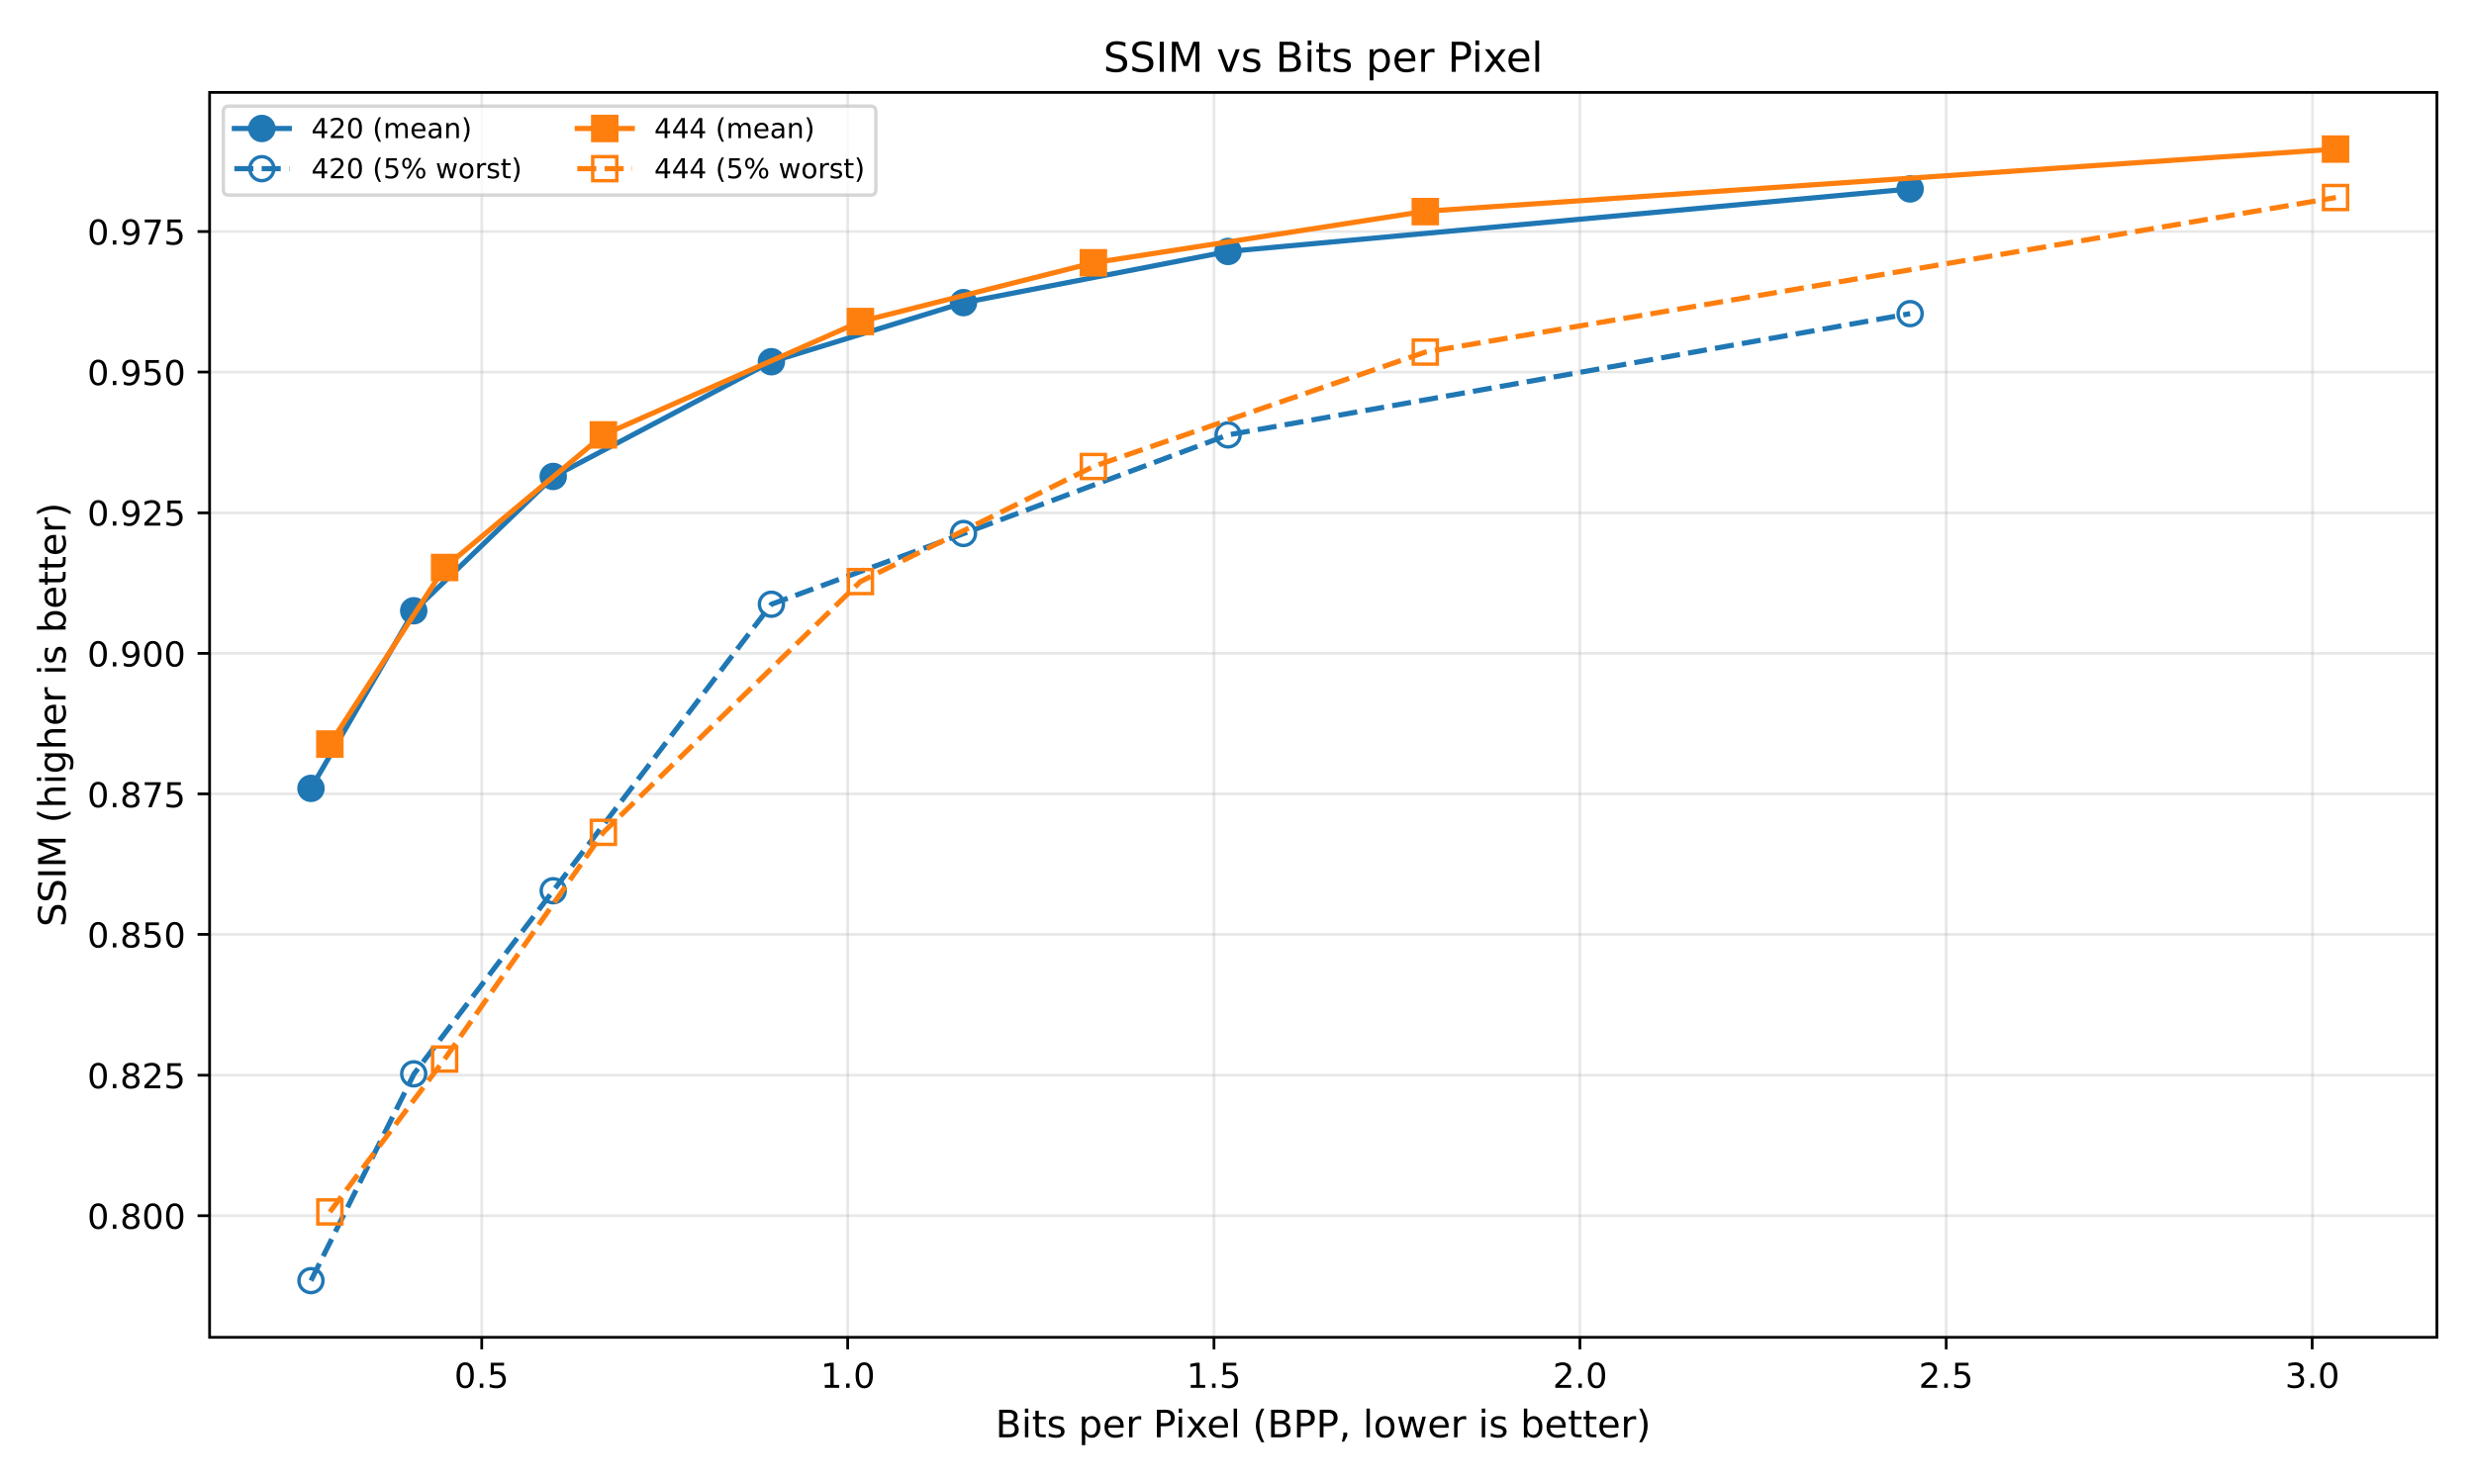
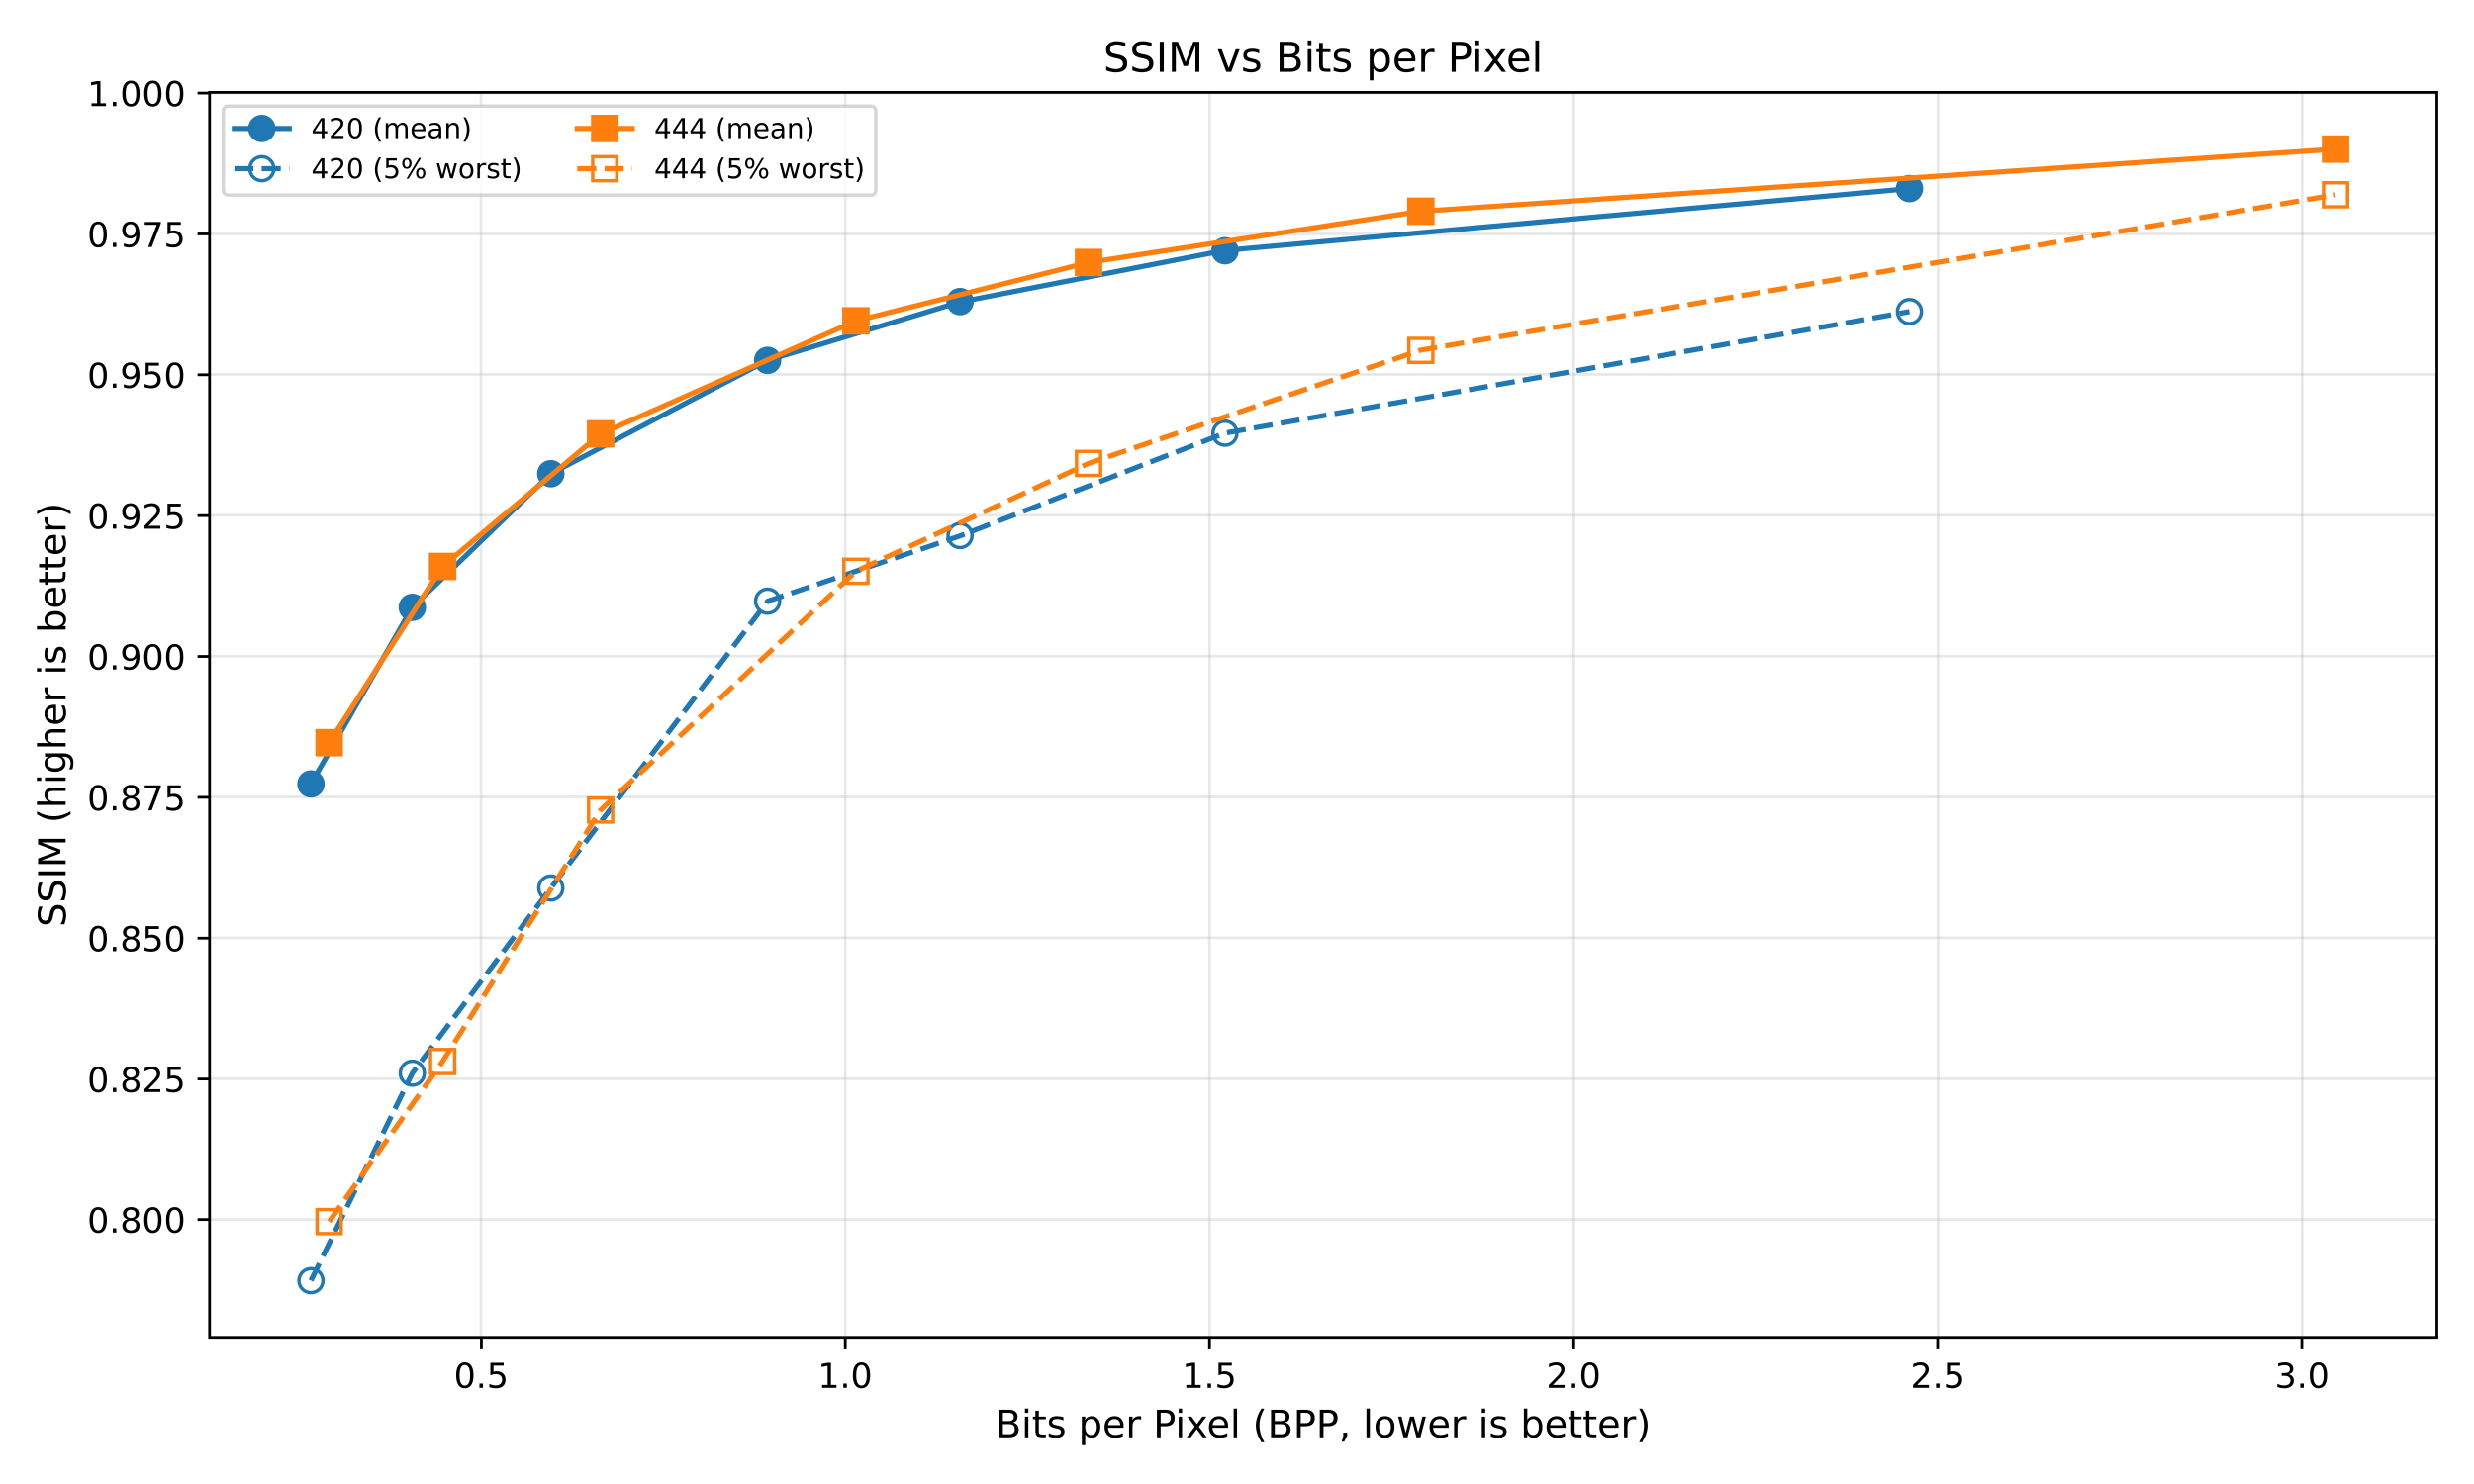
<svg xmlns="http://www.w3.org/2000/svg" xmlns:xlink="http://www.w3.org/1999/xlink" width="960" height="576" viewBox="0 0 720 432">
  <path d="M0 432h720V0H0z" style="fill:#fff" />
  <path d="M61 389.3h648.2V27H61z" style="fill:#fff" />
-   <path d="M140.2 389.3V27" clip-path="url(#a)" style="fill:none;stroke:#b0b0b0;stroke-opacity:.3;stroke-width:.8;stroke-linecap:square" />
+   <path d="M140 389.3V27" clip-path="url(#a)" style="fill:none;stroke:#b0b0b0;stroke-opacity:.3;stroke-width:.8;stroke-linecap:square" />
  <defs>
    <path id="b" d="M0 0v3.5" style="stroke:#000;stroke-width:.8" />
  </defs>
-   <use xlink:href="#b" x="140.2" y="389.3" style="stroke:#000;stroke-width:.8" />
-   <g transform="matrix(.1 0 0 -.1 132.2 404)">
+   <use xlink:href="#b" x="140.1" y="389.3" style="stroke:#000;stroke-width:.8" />
+   <g transform="matrix(.1 0 0 -.1 132.1 404)">
    <defs>
      <path id="c" d="M2034 4250q-487 0-733-480-245-479-245-1442 0-959 245-1439 246-480 733-480 491 0 736 480 246 480 246 1439 0 963-246 1442-245 480-736 480m0 500q785 0 1199-621 414-620 414-1801 0-1178-414-1799Q2819-91 2034-91q-784 0-1198 620-414 621-414 1799 0 1181 414 1801 414 621 1198 621" transform="scale(.01563)" />
      <path id="d" d="M684 794h660V0H684z" transform="scale(.01563)" />
      <path id="e" d="M691 4666h2478v-532H1269V2991q137 47 274 70 138 23 276 23 781 0 1237-428 457-428 457-1159 0-753-469-1171Q2575-91 1722-91q-294 0-599 50Q819 9 494 109v635q281-153 581-228t634-75q541 0 856 284 316 284 316 772 0 487-316 771-315 285-856 285-253 0-505-56-251-56-513-175z" transform="scale(.01563)" />
    </defs>
    <use xlink:href="#c" />
    <use xlink:href="#d" transform="translate(63.6)" />
    <use xlink:href="#e" transform="translate(95.4)" />
  </g>
-   <path d="M246.7 389.3V27" clip-path="url(#a)" style="fill:none;stroke:#b0b0b0;stroke-opacity:.3;stroke-width:.8;stroke-linecap:square" />
-   <use xlink:href="#b" x="246.7" y="389.3" style="stroke:#000;stroke-width:.8" />
-   <g transform="matrix(.1 0 0 -.1 238.8 404)">
+   <path d="M246 389.3V27" clip-path="url(#a)" style="fill:none;stroke:#b0b0b0;stroke-opacity:.3;stroke-width:.8;stroke-linecap:square" />
+   <use xlink:href="#b" x="246" y="389.3" style="stroke:#000;stroke-width:.8" />
+   <g transform="matrix(.1 0 0 -.1 238 404)">
    <defs>
      <path id="f" d="M794 531h1031v3560L703 3866v575l1116 225h631V531h1031V0H794z" transform="scale(.01563)" />
    </defs>
    <use xlink:href="#f" />
    <use xlink:href="#d" transform="translate(63.6)" />
    <use xlink:href="#c" transform="translate(95.4)" />
  </g>
-   <path d="M353.3 389.3V27" clip-path="url(#a)" style="fill:none;stroke:#b0b0b0;stroke-opacity:.3;stroke-width:.8;stroke-linecap:square" />
-   <use xlink:href="#b" x="353.3" y="389.3" style="stroke:#000;stroke-width:.8" />
-   <g transform="matrix(.1 0 0 -.1 345.3 404)">
+   <path d="M352 389.3V27" clip-path="url(#a)" style="fill:none;stroke:#b0b0b0;stroke-opacity:.3;stroke-width:.8;stroke-linecap:square" />
+   <use xlink:href="#b" x="352" y="389.3" style="stroke:#000;stroke-width:.8" />
+   <g transform="matrix(.1 0 0 -.1 344 404)">
    <use xlink:href="#f" />
    <use xlink:href="#d" transform="translate(63.6)" />
    <use xlink:href="#e" transform="translate(95.4)" />
  </g>
-   <path d="M459.8 389.3V27" clip-path="url(#a)" style="fill:none;stroke:#b0b0b0;stroke-opacity:.3;stroke-width:.8;stroke-linecap:square" />
-   <use xlink:href="#b" x="459.8" y="389.3" style="stroke:#000;stroke-width:.8" />
-   <g transform="matrix(.1 0 0 -.1 451.9 404)">
+   <path d="M458 389.3V27" clip-path="url(#a)" style="fill:none;stroke:#b0b0b0;stroke-opacity:.3;stroke-width:.8;stroke-linecap:square" />
+   <use xlink:href="#b" x="458" y="389.3" style="stroke:#000;stroke-width:.8" />
+   <g transform="matrix(.1 0 0 -.1 450 404)">
    <defs>
      <path id="g" d="M1228 531h2203V0H469v531q359 372 979 998 621 627 780 809 303 340 423 576 121 236 121 464 0 372-261 606-261 235-680 235-297 0-627-103-329-103-704-313v638q381 153 712 231 332 78 607 78 725 0 1156-363 431-362 431-968 0-288-108-546-107-257-392-607-78-91-497-524-418-433-1181-1211" transform="scale(.01563)" />
    </defs>
    <use xlink:href="#g" />
    <use xlink:href="#d" transform="translate(63.6)" />
    <use xlink:href="#c" transform="translate(95.4)" />
  </g>
-   <path d="M566.4 389.3V27" clip-path="url(#a)" style="fill:none;stroke:#b0b0b0;stroke-opacity:.3;stroke-width:.8;stroke-linecap:square" />
-   <use xlink:href="#b" x="566.4" y="389.3" style="stroke:#000;stroke-width:.8" />
-   <g transform="matrix(.1 0 0 -.1 558.4 404)">
+   <path d="M564 389.3V27" clip-path="url(#a)" style="fill:none;stroke:#b0b0b0;stroke-opacity:.3;stroke-width:.8;stroke-linecap:square" />
+   <use xlink:href="#b" x="563.9" y="389.3" style="stroke:#000;stroke-width:.8" />
+   <g transform="matrix(.1 0 0 -.1 556 404)">
    <use xlink:href="#g" />
    <use xlink:href="#d" transform="translate(63.6)" />
    <use xlink:href="#e" transform="translate(95.4)" />
  </g>
-   <path d="M673 389.3V27" clip-path="url(#a)" style="fill:none;stroke:#b0b0b0;stroke-opacity:.3;stroke-width:.8;stroke-linecap:square" />
-   <use xlink:href="#b" x="672.9" y="389.3" style="stroke:#000;stroke-width:.8" />
-   <g transform="matrix(.1 0 0 -.1 665 404)">
+   <path d="M670 389.3V27" clip-path="url(#a)" style="fill:none;stroke:#b0b0b0;stroke-opacity:.3;stroke-width:.8;stroke-linecap:square" />
+   <use xlink:href="#b" x="669.9" y="389.3" style="stroke:#000;stroke-width:.8" />
+   <g transform="matrix(.1 0 0 -.1 662 404)">
    <defs>
      <path id="h" d="M2597 2516q453-97 707-404 255-306 255-756 0-690-475-1069Q2609-91 1734-91q-293 0-604 58T488 141v609q262-153 574-231 313-78 654-78 593 0 904 234t311 681q0 413-289 645-289 233-804 233h-544v519h569q465 0 712 186t247 536q0 359-255 551-254 193-729 193-260 0-557-57-297-56-653-174v562q360 100 674 150t592 50q719 0 1137-327 419-326 419-882 0-388-222-655t-631-370" transform="scale(.01563)" />
    </defs>
    <use xlink:href="#h" />
    <use xlink:href="#d" transform="translate(63.6)" />
    <use xlink:href="#c" transform="translate(95.4)" />
  </g>
  <g transform="matrix(.11 0 0 -.11 289.7 418.4)">
    <defs>
      <path id="i" d="M1259 2228V519h1013q509 0 754 211 246 211 246 645 0 438-246 645-245 208-754 208zm0 1919V2741h935q462 0 688 173 227 174 227 530 0 353-227 528-226 175-688 175zm-631 519h1613q722 0 1112-300 391-300 391-853 0-429-200-682t-588-315q466-100 724-418 258-317 258-792 0-625-425-966Q3088 0 2303 0H628z" transform="scale(.01563)" />
      <path id="j" d="M603 3500h575V0H603zm0 1363h575v-729H603z" transform="scale(.01563)" />
      <path id="k" d="M1172 4494v-994h1184v-447H1172V1153q0-428 117-550t477-122h590V0h-590q-666 0-919 248-253 249-253 905v1900H172v447h422v994z" transform="scale(.01563)" />
      <path id="l" d="M2834 3397v-544q-243 125-506 187-262 63-544 63-428 0-642-131t-214-394q0-200 153-314t616-217l197-44q612-131 870-370t258-667q0-488-386-773Q2250-91 1575-91q-281 0-586 55T347 128v594q319-166 628-249 309-82 613-82 406 0 624 139 219 139 219 392 0 234-158 359-157 125-692 241l-200 47q-534 112-772 345-237 233-237 639 0 494 350 762 350 269 994 269 318 0 599-47 282-46 519-140" transform="scale(.01563)" />
      <path id="m" d="M1159 525v-1856H581v4831h578v-531q182 312 458 463 277 152 661 152 638 0 1036-506 399-506 399-1331T3314 415Q2916-91 2278-91q-384 0-661 152-276 152-458 464m1957 1222q0 634-261 995t-717 361q-457 0-718-361t-261-995 261-995 718-361q456 0 717 361t261 995" transform="scale(.01563)" />
      <path id="n" d="M3597 1894v-281H953q38-594 358-905t892-311q331 0 642 81t618 244V178Q3153 47 2828-22t-659-69q-838 0-1327 487-489 488-489 1320 0 859 464 1363 464 505 1252 505 706 0 1117-455 411-454 411-1235m-575 169q-6 471-264 752-258 282-683 282-481 0-770-272t-333-766z" transform="scale(.01563)" />
      <path id="o" d="M2631 2963q-97 56-211 82-114 27-251 27-488 0-749-317t-261-911V0H581v3500h578v-544q182 319 472 473 291 155 707 155 59 0 131-8 72-7 159-23z" transform="scale(.01563)" />
      <path id="p" d="M1259 4147V2394h794q441 0 681 228 241 228 241 650 0 419-241 647-240 228-681 228zm-631 519h1425q785 0 1186-355 402-355 402-1039 0-691-402-1044-401-353-1186-353h-794V0H628z" transform="scale(.01563)" />
      <path id="q" d="M3513 3500 2247 1797 3578 0h-678L1881 1375 863 0H184l1360 1831L300 3500h678l928-1247 928 1247z" transform="scale(.01563)" />
      <path id="r" d="M603 4863h575V0H603z" transform="scale(.01563)" />
      <path id="s" d="M1984 4856q-418-718-622-1422-203-703-203-1425 0-721 205-1429t620-1424h-500Q1016-109 783 600T550 2009q0 697 231 1403 232 707 703 1444z" transform="scale(.01563)" />
      <path id="t" d="M750 794h659V256L897-744H494L750 256z" transform="scale(.01563)" />
      <path id="u" d="M1959 3097q-462 0-731-361t-269-989 267-989q268-361 733-361 460 0 728 362 269 363 269 988 0 622-269 986-268 364-728 364m0 487q750 0 1178-488 429-487 429-1349 0-859-429-1349Q2709-91 1959-91q-753 0-1180 489-426 490-426 1349 0 862 426 1349 427 488 1180 488" transform="scale(.01563)" />
      <path id="v" d="M269 3500h575l719-2731 715 2731h678l719-2731 716 2731h575L4050 0h-678l-753 2869L1863 0h-679z" transform="scale(.01563)" />
      <path id="w" d="M3116 1747q0 634-261 995t-717 361q-457 0-718-361t-261-995 261-995 718-361q456 0 717 361t261 995M1159 2969q182 312 458 463 277 152 661 152 638 0 1036-506 399-506 399-1331T3314 415Q2916-91 2278-91q-384 0-661 152-276 152-458 464V0H581v4863h578z" transform="scale(.01563)" />
      <path id="x" d="M513 4856h500q468-737 701-1444 233-706 233-1403 0-700-233-1409T1013-844H513q415 716 620 1424t205 1429q0 722-205 1425-205 704-620 1422" transform="scale(.01563)" />
    </defs>
    <use xlink:href="#i" />
    <use xlink:href="#j" transform="translate(68.6)" />
    <use xlink:href="#k" transform="translate(96.4)" />
    <use xlink:href="#l" transform="translate(135.6)" />
    <use xlink:href="#m" transform="translate(219.5)" />
    <use xlink:href="#n" transform="translate(283)" />
    <use xlink:href="#o" transform="translate(344.5)" />
    <use xlink:href="#p" transform="translate(417.4)" />
    <use xlink:href="#j" transform="translate(475.4)" />
    <use xlink:href="#q" transform="translate(503.2)" />
    <use xlink:href="#n" transform="translate(559.3)" />
    <use xlink:href="#r" transform="translate(620.8)" />
    <use xlink:href="#s" transform="translate(680.4)" />
    <use xlink:href="#i" transform="translate(719.4)" />
    <use xlink:href="#p" transform="translate(788)" />
    <use xlink:href="#p" transform="translate(848.3)" />
    <use xlink:href="#t" transform="translate(908.6)" />
    <use xlink:href="#r" transform="translate(972.2)" />
    <use xlink:href="#u" transform="translate(1000)" />
    <use xlink:href="#v" transform="translate(1061.1)" />
    <use xlink:href="#n" transform="translate(1143)" />
    <use xlink:href="#o" transform="translate(1204.4)" />
    <use xlink:href="#j" transform="translate(1277.3)" />
    <use xlink:href="#l" transform="translate(1305.1)" />
    <use xlink:href="#w" transform="translate(1389)" />
    <use xlink:href="#n" transform="translate(1452.5)" />
    <use xlink:href="#k" transform="translate(1514)" />
    <use xlink:href="#k" transform="translate(1553.2)" />
    <use xlink:href="#n" transform="translate(1592.4)" />
    <use xlink:href="#o" transform="translate(1654)" />
    <use xlink:href="#x" transform="translate(1695)" />
  </g>
-   <path d="M61 353.9h648.2" clip-path="url(#a)" style="fill:none;stroke:#b0b0b0;stroke-opacity:.3;stroke-width:.8;stroke-linecap:square" />
+   <path d="M61 355h648.2" clip-path="url(#a)" style="fill:none;stroke:#b0b0b0;stroke-opacity:.3;stroke-width:.8;stroke-linecap:square" />
  <defs>
    <path id="y" d="M0 0h-3.5" style="stroke:#000;stroke-width:.8" />
  </defs>
-   <use xlink:href="#y" x="61" y="353.9" style="stroke:#000;stroke-width:.8" />
-   <g transform="matrix(.1 0 0 -.1 25.4 357.7)">
+   <use xlink:href="#y" x="61" y="355" style="stroke:#000;stroke-width:.8" />
+   <g transform="matrix(.1 0 0 -.1 25.4 358.8)">
    <defs>
      <path id="z" d="M2034 2216q-450 0-708-241-257-241-257-662 0-422 257-663 258-241 708-241t709 242q260 243 260 662 0 421-258 662-257 241-711 241m-631 268q-406 100-633 378-226 279-226 679 0 559 398 884 399 325 1092 325 697 0 1094-325t397-884q0-400-227-679-226-278-629-378 456-106 710-416 255-309 255-755 0-679-414-1042Q2806-91 2034-91q-771 0-1186 362-414 363-414 1042 0 446 256 755 257 310 713 416m-231 997q0-362 226-565 227-203 636-203 407 0 636 203 230 203 230 565 0 363-230 566-229 203-636 203-409 0-636-203-226-203-226-566" transform="scale(.01563)" />
    </defs>
    <use xlink:href="#c" />
    <use xlink:href="#d" transform="translate(63.6)" />
    <use xlink:href="#z" transform="translate(95.4)" />
    <use xlink:href="#c" transform="translate(159)" />
    <use xlink:href="#c" transform="translate(222.7)" />
  </g>
-   <path d="M61 313h648.2" clip-path="url(#a)" style="fill:none;stroke:#b0b0b0;stroke-opacity:.3;stroke-width:.8;stroke-linecap:square" />
-   <use xlink:href="#y" x="61" y="313" style="stroke:#000;stroke-width:.8" />
-   <g transform="matrix(.1 0 0 -.1 25.4 316.8)">
+   <path d="M61 314h648.2" clip-path="url(#a)" style="fill:none;stroke:#b0b0b0;stroke-opacity:.3;stroke-width:.8;stroke-linecap:square" />
+   <use xlink:href="#y" x="61" y="314.1" style="stroke:#000;stroke-width:.8" />
+   <g transform="matrix(.1 0 0 -.1 25.4 317.9)">
    <use xlink:href="#c" />
    <use xlink:href="#d" transform="translate(63.6)" />
    <use xlink:href="#z" transform="translate(95.4)" />
    <use xlink:href="#g" transform="translate(159)" />
    <use xlink:href="#e" transform="translate(222.7)" />
  </g>
-   <path d="M61 272h648.2" clip-path="url(#a)" style="fill:none;stroke:#b0b0b0;stroke-opacity:.3;stroke-width:.8;stroke-linecap:square" />
-   <use xlink:href="#y" x="61" y="272" style="stroke:#000;stroke-width:.8" />
-   <g transform="matrix(.1 0 0 -.1 25.4 275.8)">
+   <path d="M61 273h648.2" clip-path="url(#a)" style="fill:none;stroke:#b0b0b0;stroke-opacity:.3;stroke-width:.8;stroke-linecap:square" />
+   <use xlink:href="#y" x="61" y="273.1" style="stroke:#000;stroke-width:.8" />
+   <g transform="matrix(.1 0 0 -.1 25.4 276.9)">
    <use xlink:href="#c" />
    <use xlink:href="#d" transform="translate(63.6)" />
    <use xlink:href="#z" transform="translate(95.4)" />
    <use xlink:href="#e" transform="translate(159)" />
    <use xlink:href="#c" transform="translate(222.7)" />
  </g>
-   <path d="M61 231.1h648.2" clip-path="url(#a)" style="fill:none;stroke:#b0b0b0;stroke-opacity:.3;stroke-width:.8;stroke-linecap:square" />
-   <use xlink:href="#y" x="61" y="231.1" style="stroke:#000;stroke-width:.8" />
-   <g transform="matrix(.1 0 0 -.1 25.4 235)">
+   <path d="M61 232h648.2" clip-path="url(#a)" style="fill:none;stroke:#b0b0b0;stroke-opacity:.3;stroke-width:.8;stroke-linecap:square" />
+   <use xlink:href="#y" x="61" y="232.1" style="stroke:#000;stroke-width:.8" />
+   <g transform="matrix(.1 0 0 -.1 25.4 235.9)">
    <defs>
      <path id="A" d="M525 4666h3000v-269L1831 0h-659l1594 4134H525z" transform="scale(.01563)" />
    </defs>
    <use xlink:href="#c" />
    <use xlink:href="#d" transform="translate(63.6)" />
    <use xlink:href="#z" transform="translate(95.4)" />
    <use xlink:href="#A" transform="translate(159)" />
    <use xlink:href="#e" transform="translate(222.7)" />
  </g>
-   <path d="M61 190.2h648.2" clip-path="url(#a)" style="fill:none;stroke:#b0b0b0;stroke-opacity:.3;stroke-width:.8;stroke-linecap:square" />
-   <use xlink:href="#y" x="61" y="190.2" style="stroke:#000;stroke-width:.8" />
-   <g transform="matrix(.1 0 0 -.1 25.4 194)">
+   <path d="M61 191h648.2" clip-path="url(#a)" style="fill:none;stroke:#b0b0b0;stroke-opacity:.3;stroke-width:.8;stroke-linecap:square" />
+   <use xlink:href="#y" x="61" y="191.1" style="stroke:#000;stroke-width:.8" />
+   <g transform="matrix(.1 0 0 -.1 25.4 194.9)">
    <defs>
      <path id="B" d="M703 97v575q238-113 481-172 244-59 479-59 625 0 954 420 330 420 377 1277-181-269-460-413-278-144-615-144-700 0-1108 423-408 424-408 1159 0 718 425 1152 425 435 1131 435 810 0 1236-621 427-620 427-1801 0-1103-524-1761Q2575-91 1691-91q-238 0-482 47Q966 3 703 97m1256 1978q425 0 673 290 249 291 249 798 0 503-249 795-248 292-673 292t-673-292-248-795q0-507 248-798 248-290 673-290" transform="scale(.01563)" />
    </defs>
    <use xlink:href="#c" />
    <use xlink:href="#d" transform="translate(63.6)" />
    <use xlink:href="#B" transform="translate(95.4)" />
    <use xlink:href="#c" transform="translate(159)" />
    <use xlink:href="#c" transform="translate(222.7)" />
  </g>
-   <path d="M61 149.3h648.2" clip-path="url(#a)" style="fill:none;stroke:#b0b0b0;stroke-opacity:.3;stroke-width:.8;stroke-linecap:square" />
-   <use xlink:href="#y" x="61" y="149.3" style="stroke:#000;stroke-width:.8" />
-   <g transform="matrix(.1 0 0 -.1 25.4 153)">
+   <path d="M61 150h648.2" clip-path="url(#a)" style="fill:none;stroke:#b0b0b0;stroke-opacity:.3;stroke-width:.8;stroke-linecap:square" />
+   <use xlink:href="#y" x="61" y="150.1" style="stroke:#000;stroke-width:.8" />
+   <g transform="matrix(.1 0 0 -.1 25.4 153.9)">
    <use xlink:href="#c" />
    <use xlink:href="#d" transform="translate(63.6)" />
    <use xlink:href="#B" transform="translate(95.4)" />
    <use xlink:href="#g" transform="translate(159)" />
    <use xlink:href="#e" transform="translate(222.7)" />
  </g>
-   <path d="M61 108.3h648.2" clip-path="url(#a)" style="fill:none;stroke:#b0b0b0;stroke-opacity:.3;stroke-width:.8;stroke-linecap:square" />
-   <use xlink:href="#y" x="61" y="108.3" style="stroke:#000;stroke-width:.8" />
-   <g transform="matrix(.1 0 0 -.1 25.4 112.1)">
+   <path d="M61 109h648.2" clip-path="url(#a)" style="fill:none;stroke:#b0b0b0;stroke-opacity:.3;stroke-width:.8;stroke-linecap:square" />
+   <use xlink:href="#y" x="61" y="109.1" style="stroke:#000;stroke-width:.8" />
+   <g transform="matrix(.1 0 0 -.1 25.4 112.9)">
    <use xlink:href="#c" />
    <use xlink:href="#d" transform="translate(63.6)" />
    <use xlink:href="#B" transform="translate(95.4)" />
    <use xlink:href="#e" transform="translate(159)" />
    <use xlink:href="#c" transform="translate(222.7)" />
  </g>
-   <path d="M61 67.4h648.2" clip-path="url(#a)" style="fill:none;stroke:#b0b0b0;stroke-opacity:.3;stroke-width:.8;stroke-linecap:square" />
-   <use xlink:href="#y" x="61" y="67.4" style="stroke:#000;stroke-width:.8" />
-   <g transform="matrix(.1 0 0 -.1 25.4 71.2)">
+   <path d="M61 68.1h648.2" clip-path="url(#a)" style="fill:none;stroke:#b0b0b0;stroke-opacity:.3;stroke-width:.8;stroke-linecap:square" />
+   <use xlink:href="#y" x="61" y="68.1" style="stroke:#000;stroke-width:.8" />
+   <g transform="matrix(.1 0 0 -.1 25.4 71.9)">
    <use xlink:href="#c" />
    <use xlink:href="#d" transform="translate(63.6)" />
    <use xlink:href="#B" transform="translate(95.4)" />
    <use xlink:href="#A" transform="translate(159)" />
    <use xlink:href="#e" transform="translate(222.7)" />
+   </g>
+   <path d="M61 27.1h648.2" clip-path="url(#a)" style="fill:none;stroke:#b0b0b0;stroke-opacity:.3;stroke-width:.8;stroke-linecap:square" />
+   <use xlink:href="#y" x="61" y="27.1" style="stroke:#000;stroke-width:.8" />
+   <g transform="matrix(.1 0 0 -.1 25.4 30.9)">
+     <use xlink:href="#f" />
+     <use xlink:href="#d" transform="translate(63.6)" />
+     <use xlink:href="#c" transform="translate(95.4)" />
+     <use xlink:href="#c" transform="translate(159)" />
+     <use xlink:href="#c" transform="translate(222.7)" />
  </g>
  <g transform="matrix(0 -.11 -.11 0 19.1 269.8)">
    <defs>
      <path id="C" d="M3425 4513v-616q-359 172-678 256-319 85-616 85-515 0-795-200t-280-569q0-310 186-468 186-157 705-254l381-78q706-135 1042-474t336-907q0-679-455-1029Q2797-91 1919-91q-331 0-705 75-373 75-773 222v650q384-215 753-325 369-109 725-109 540 0 834 212 294 213 294 607 0 343-211 537t-692 291l-385 75q-706 140-1022 440-315 300-315 835 0 619 436 975t1201 356q329 0 669-60 341-59 697-177" transform="scale(.01563)" />
      <path id="D" d="M628 4666h631V0H628z" transform="scale(.01563)" />
      <path id="E" d="M628 4666h941l1190-3175 1197 3175h941V0h-616v4097L3078 897h-634L1241 4097V0H628z" transform="scale(.01563)" />
      <path id="F" d="M3513 2113V0h-575v2094q0 497-194 743-194 247-581 247-466 0-735-297-269-296-269-809V0H581v4863h578V2956q207 316 486 472 280 156 646 156 603 0 912-373 310-373 310-1098" transform="scale(.01563)" />
      <path id="G" d="M2906 1791q0 625-258 968-257 344-723 344-462 0-720-344-258-343-258-968 0-622 258-966t720-344q466 0 723 344 258 344 258 966m575-1357q0-893-397-1329-396-436-1215-436-303 0-572 45t-522 139v559q253-137 500-202 247-66 503-66 566 0 847 295t281 892v285q-178-310-456-463T1784 0Q1141 0 747 490 353 981 353 1791q0 812 394 1302 394 491 1037 491 388 0 666-153t456-462v531h575z" transform="scale(.01563)" />
    </defs>
    <use xlink:href="#C" />
    <use xlink:href="#C" transform="translate(63.5)" />
    <use xlink:href="#D" transform="translate(127)" />
    <use xlink:href="#E" transform="translate(156.4)" />
    <use xlink:href="#s" transform="translate(274.5)" />
    <use xlink:href="#F" transform="translate(313.5)" />
    <use xlink:href="#j" transform="translate(376.9)" />
    <use xlink:href="#G" transform="translate(404.7)" />
    <use xlink:href="#F" transform="translate(468.2)" />
    <use xlink:href="#n" transform="translate(531.5)" />
    <use xlink:href="#o" transform="translate(593)" />
    <use xlink:href="#j" transform="translate(666)" />
    <use xlink:href="#l" transform="translate(693.8)" />
    <use xlink:href="#w" transform="translate(777.6)" />
    <use xlink:href="#n" transform="translate(841.1)" />
    <use xlink:href="#k" transform="translate(902.6)" />
    <use xlink:href="#k" transform="translate(941.8)" />
    <use xlink:href="#n" transform="translate(981)" />
    <use xlink:href="#o" transform="translate(1042.6)" />
    <use xlink:href="#x" transform="translate(1083.7)" />
  </g>
-   <path d="m90.5 229.5 30-51.7 40.5-39 63.5-33.5 56-17.2 76.9-14.9L555.9 55" clip-path="url(#a)" style="fill:none;stroke:#1f77b4;stroke-width:1.5;stroke-linecap:square" />
+   <path d="m90.5 228.2 29.5-51.4 40.3-38.9 63.1-33 56-17 77-15 199.3-18" clip-path="url(#a)" style="fill:none;stroke:#1f77b4;stroke-width:1.5;stroke-linecap:square" />
  <defs>
    <path id="H" d="M0 3.5a3.5 3.5 0 1 0 0-7 3.5 3.5 0 0 0 0 7z" style="stroke:#1f77b4" />
  </defs>
  <g clip-path="url(#a)">
-     <use xlink:href="#H" x="90.5" y="229.5" style="fill:#1f77b4;stroke:#1f77b4" />
-     <use xlink:href="#H" x="120.4" y="177.8" style="fill:#1f77b4;stroke:#1f77b4" />
-     <use xlink:href="#H" x="161" y="138.7" style="fill:#1f77b4;stroke:#1f77b4" />
-     <use xlink:href="#H" x="224.5" y="105.3" style="fill:#1f77b4;stroke:#1f77b4" />
-     <use xlink:href="#H" x="280.4" y="88.1" style="fill:#1f77b4;stroke:#1f77b4" />
-     <use xlink:href="#H" x="357.4" y="73.2" style="fill:#1f77b4;stroke:#1f77b4" />
-     <use xlink:href="#H" x="555.9" y="55" style="fill:#1f77b4;stroke:#1f77b4" />
-   </g>
-   <path d="m90.5 372.8 30-60.2 40.5-53.3 63.5-83.4 56-20.6 76.9-28.7 198.5-35.3" clip-path="url(#a)" style="fill:none;stroke-dasharray:5.55,2.4;stroke-dashoffset:0;stroke:#1f77b4;stroke-width:1.5" />
+     <use xlink:href="#H" x="90.5" y="228.2" style="fill:#1f77b4;stroke:#1f77b4" />
+     <use xlink:href="#H" x="120" y="176.8" style="fill:#1f77b4;stroke:#1f77b4" />
+     <use xlink:href="#H" x="160.3" y="137.9" style="fill:#1f77b4;stroke:#1f77b4" />
+     <use xlink:href="#H" x="223.4" y="104.9" style="fill:#1f77b4;stroke:#1f77b4" />
+     <use xlink:href="#H" x="279.4" y="87.8" style="fill:#1f77b4;stroke:#1f77b4" />
+     <use xlink:href="#H" x="356.5" y="73" style="fill:#1f77b4;stroke:#1f77b4" />
+     <use xlink:href="#H" x="555.7" y="54.9" style="fill:#1f77b4;stroke:#1f77b4" />
+   </g>
+   <path d="m90.5 372.8 29.5-60.4 40.3-53.9 63.1-83.5 56-19 77-29.9 199.3-35.4" clip-path="url(#a)" style="fill:none;stroke-dasharray:5.55,2.4;stroke-dashoffset:0;stroke:#1f77b4;stroke-width:1.5" />
  <defs>
    <path id="I" d="M0 3.5a3.5 3.5 0 1 0 0-7 3.5 3.5 0 0 0 0 7z" style="stroke:#1f77b4" />
  </defs>
  <g clip-path="url(#a)">
    <use xlink:href="#I" x="90.5" y="372.8" style="fill-opacity:0;stroke:#1f77b4" />
-     <use xlink:href="#I" x="120.4" y="312.6" style="fill-opacity:0;stroke:#1f77b4" />
-     <use xlink:href="#I" x="161" y="259.3" style="fill-opacity:0;stroke:#1f77b4" />
-     <use xlink:href="#I" x="224.5" y="175.9" style="fill-opacity:0;stroke:#1f77b4" />
-     <use xlink:href="#I" x="280.4" y="155.3" style="fill-opacity:0;stroke:#1f77b4" />
-     <use xlink:href="#I" x="357.4" y="126.6" style="fill-opacity:0;stroke:#1f77b4" />
-     <use xlink:href="#I" x="555.9" y="91.3" style="fill-opacity:0;stroke:#1f77b4" />
-   </g>
-   <path d="m96 216.6 33.4-51.4 46.2-38.6 74.8-33 67.8-17.1 96.6-15 265-18.1" clip-path="url(#a)" style="fill:none;stroke:#ff7f0e;stroke-width:1.5;stroke-linecap:square" />
+     <use xlink:href="#I" x="120" y="312.4" style="fill-opacity:0;stroke:#1f77b4" />
+     <use xlink:href="#I" x="160.3" y="258.5" style="fill-opacity:0;stroke:#1f77b4" />
+     <use xlink:href="#I" x="223.4" y="175" style="fill-opacity:0;stroke:#1f77b4" />
+     <use xlink:href="#I" x="279.4" y="155.9" style="fill-opacity:0;stroke:#1f77b4" />
+     <use xlink:href="#I" x="356.5" y="126.1" style="fill-opacity:0;stroke:#1f77b4" />
+     <use xlink:href="#I" x="555.7" y="90.7" style="fill-opacity:0;stroke:#1f77b4" />
+   </g>
+   <path d="m95.8 216.2 33-51.3 46-38.6 74.3-32.9 67.7-17 96.7-14.9 266.2-18.1" clip-path="url(#a)" style="fill:none;stroke:#ff7f0e;stroke-width:1.5;stroke-linecap:square" />
  <defs>
    <path id="J" d="M-3.5 3.5h7v-7h-7z" style="stroke:#ff7f0e;stroke-linejoin:miter" />
  </defs>
  <g clip-path="url(#a)">
-     <use xlink:href="#J" x="96" y="216.6" style="fill:#ff7f0e;stroke:#ff7f0e;stroke-linejoin:miter" />
-     <use xlink:href="#J" x="129.4" y="165.2" style="fill:#ff7f0e;stroke:#ff7f0e;stroke-linejoin:miter" />
-     <use xlink:href="#J" x="175.6" y="126.6" style="fill:#ff7f0e;stroke:#ff7f0e;stroke-linejoin:miter" />
-     <use xlink:href="#J" x="250.4" y="93.6" style="fill:#ff7f0e;stroke:#ff7f0e;stroke-linejoin:miter" />
-     <use xlink:href="#J" x="318.2" y="76.5" style="fill:#ff7f0e;stroke:#ff7f0e;stroke-linejoin:miter" />
-     <use xlink:href="#J" x="414.8" y="61.6" style="fill:#ff7f0e;stroke:#ff7f0e;stroke-linejoin:miter" />
+     <use xlink:href="#J" x="95.8" y="216.2" style="fill:#ff7f0e;stroke:#ff7f0e;stroke-linejoin:miter" />
+     <use xlink:href="#J" x="128.8" y="164.9" style="fill:#ff7f0e;stroke:#ff7f0e;stroke-linejoin:miter" />
+     <use xlink:href="#J" x="174.8" y="126.3" style="fill:#ff7f0e;stroke:#ff7f0e;stroke-linejoin:miter" />
+     <use xlink:href="#J" x="249.1" y="93.4" style="fill:#ff7f0e;stroke:#ff7f0e;stroke-linejoin:miter" />
+     <use xlink:href="#J" x="316.8" y="76.4" style="fill:#ff7f0e;stroke:#ff7f0e;stroke-linejoin:miter" />
+     <use xlink:href="#J" x="413.5" y="61.5" style="fill:#ff7f0e;stroke:#ff7f0e;stroke-linejoin:miter" />
    <use xlink:href="#J" x="679.7" y="43.4" style="fill:#ff7f0e;stroke:#ff7f0e;stroke-linejoin:miter" />
  </g>
-   <path d="m96 352.8 33.4-44.5 46.2-66 74.8-73 67.8-33.5 96.6-33.3 265-45" clip-path="url(#a)" style="fill:none;stroke-dasharray:5.55,2.4;stroke-dashoffset:0;stroke:#ff7f0e;stroke-width:1.5" />
+   <path d="m95.8 355.6 33-46.6 46-73.2 74.3-69.5 67.7-31.4 96.7-33 266.2-45.2" clip-path="url(#a)" style="fill:none;stroke-dasharray:5.55,2.4;stroke-dashoffset:0;stroke:#ff7f0e;stroke-width:1.5" />
  <defs>
    <path id="K" d="M-3.5 3.5h7v-7h-7z" style="stroke:#ff7f0e;stroke-linejoin:miter" />
  </defs>
  <g clip-path="url(#a)">
-     <use xlink:href="#K" x="96" y="352.8" style="fill-opacity:0;stroke:#ff7f0e;stroke-linejoin:miter" />
-     <use xlink:href="#K" x="129.4" y="308.3" style="fill-opacity:0;stroke:#ff7f0e;stroke-linejoin:miter" />
-     <use xlink:href="#K" x="175.6" y="242.3" style="fill-opacity:0;stroke:#ff7f0e;stroke-linejoin:miter" />
-     <use xlink:href="#K" x="250.4" y="169.3" style="fill-opacity:0;stroke:#ff7f0e;stroke-linejoin:miter" />
-     <use xlink:href="#K" x="318.2" y="135.8" style="fill-opacity:0;stroke:#ff7f0e;stroke-linejoin:miter" />
-     <use xlink:href="#K" x="414.8" y="102.5" style="fill-opacity:0;stroke:#ff7f0e;stroke-linejoin:miter" />
-     <use xlink:href="#K" x="679.7" y="57.5" style="fill-opacity:0;stroke:#ff7f0e;stroke-linejoin:miter" />
+     <use xlink:href="#K" x="95.8" y="355.6" style="fill-opacity:0;stroke:#ff7f0e;stroke-linejoin:miter" />
+     <use xlink:href="#K" x="128.8" y="309" style="fill-opacity:0;stroke:#ff7f0e;stroke-linejoin:miter" />
+     <use xlink:href="#K" x="174.8" y="235.8" style="fill-opacity:0;stroke:#ff7f0e;stroke-linejoin:miter" />
+     <use xlink:href="#K" x="249.1" y="166.3" style="fill-opacity:0;stroke:#ff7f0e;stroke-linejoin:miter" />
+     <use xlink:href="#K" x="316.8" y="134.9" style="fill-opacity:0;stroke:#ff7f0e;stroke-linejoin:miter" />
+     <use xlink:href="#K" x="413.5" y="102" style="fill-opacity:0;stroke:#ff7f0e;stroke-linejoin:miter" />
+     <use xlink:href="#K" x="679.7" y="56.7" style="fill-opacity:0;stroke:#ff7f0e;stroke-linejoin:miter" />
  </g>
  <path d="M61 389.3V27m648.2 362.3V27M61 389.3h648.2M61 26.9h648.2" style="fill:none;stroke:#000;stroke-width:.8;stroke-linejoin:miter;stroke-linecap:square" />
  <g transform="matrix(.12 0 0 -.12 321.1 20.9)">
    <defs>
      <path id="L" d="M191 3500h609L1894 563l1094 2937h609L2284 0h-781z" transform="scale(.01563)" />
    </defs>
    <use xlink:href="#C" />
    <use xlink:href="#C" transform="translate(63.5)" />
    <use xlink:href="#D" transform="translate(127)" />
    <use xlink:href="#E" transform="translate(156.4)" />
    <use xlink:href="#L" transform="translate(274.5)" />
    <use xlink:href="#l" transform="translate(333.7)" />
    <use xlink:href="#i" transform="translate(417.6)" />
    <use xlink:href="#j" transform="translate(486.2)" />
    <use xlink:href="#k" transform="translate(514)" />
    <use xlink:href="#l" transform="translate(553.2)" />
    <use xlink:href="#m" transform="translate(637)" />
    <use xlink:href="#n" transform="translate(700.5)" />
    <use xlink:href="#o" transform="translate(762)" />
    <use xlink:href="#p" transform="translate(835)" />
    <use xlink:href="#j" transform="translate(893)" />
    <use xlink:href="#q" transform="translate(920.8)" />
    <use xlink:href="#n" transform="translate(976.9)" />
    <use xlink:href="#r" transform="translate(1038.4)" />
  </g>
  <path d="M66.6 56.8h186.7q1.6 0 1.6-1.6V32.5q0-1.6-1.6-1.6H66.6q-1.6 0-1.6 1.6v22.7q0 1.6 1.6 1.6z" style="fill:#fff;opacity:.8;stroke:#ccc;stroke-linejoin:miter" />
  <path d="M68.2 37.4h16" style="fill:none;stroke:#1f77b4;stroke-width:1.5;stroke-linecap:square" />
  <use xlink:href="#H" x="76.2" y="37.4" style="fill:#1f77b4;stroke:#1f77b4" />
  <g transform="matrix(.08 0 0 -.08 90.6 40.2)">
    <defs>
      <path id="M" d="M2419 4116 825 1625h1594zm-166 550h794V1625h666v-525h-666V0h-628v1100H313v609z" transform="scale(.01563)" />
      <path id="N" d="M3328 2828q216 388 516 572t706 184q547 0 844-383 297-382 297-1088V0h-578v2094q0 503-179 746-178 244-543 244-447 0-707-297-259-296-259-809V0h-578v2094q0 506-178 748t-550 242q-441 0-701-298-259-298-259-808V0H581v3500h578v-544q197 322 472 475t653 153q382 0 649-194 267-193 395-562" transform="scale(.01563)" />
      <path id="O" d="M2194 1759q-697 0-966-159t-269-544q0-306 202-486 202-179 548-179 479 0 768 339t289 901v128zm1147 238V0h-575v531q-197-318-491-470T1556-91q-537 0-855 302-317 302-317 808 0 590 395 890 396 300 1180 300h807v57q0 397-261 614t-733 217q-300 0-585-72-284-72-546-216v532q315 122 612 182 297 61 578 61 760 0 1135-394 375-393 375-1193" transform="scale(.01563)" />
      <path id="P" d="M3513 2113V0h-575v2094q0 497-194 743-194 247-581 247-466 0-735-297-269-296-269-809V0H581v3500h578v-544q207 316 486 472 280 156 646 156 603 0 912-373 310-373 310-1098" transform="scale(.01563)" />
    </defs>
    <use xlink:href="#M" />
    <use xlink:href="#g" transform="translate(63.6)" />
    <use xlink:href="#c" transform="translate(127.2)" />
    <use xlink:href="#s" transform="translate(222.7)" />
    <use xlink:href="#N" transform="translate(261.7)" />
    <use xlink:href="#n" transform="translate(359)" />
    <use xlink:href="#O" transform="translate(420.6)" />
    <use xlink:href="#P" transform="translate(481.9)" />
    <use xlink:href="#x" transform="translate(545.3)" />
  </g>
  <path d="M68.2 49.1h16" style="fill:none;stroke-dasharray:5.55,2.4;stroke-dashoffset:0;stroke:#1f77b4;stroke-width:1.5" />
  <use xlink:href="#I" x="76.2" y="49.1" style="fill-opacity:0;stroke:#1f77b4" />
  <g transform="matrix(.08 0 0 -.08 90.6 51.9)">
    <defs>
      <path id="Q" d="M4653 2053q-272 0-427-231-154-231-154-644 0-406 154-639 155-233 427-233 266 0 420 233 155 233 155 639 0 410-155 642-154 233-420 233m0 397q494 0 784-344 291-343 291-928 0-584-292-927-292-342-783-342-500 0-791 342-290 343-290 927 0 588 292 930t789 342M1428 4353q-269 0-424-233-154-232-154-639 0-412 153-644 153-231 425-231t426 231q155 232 155 644 0 403-156 637-156 235-425 235m2822 397h500L1831-91h-500zm-2822 0q494 0 787-342 294-342 294-927 0-590-292-931t-789-341-786 342q-289 343-289 930 0 582 290 925 291 344 785 344" transform="scale(.01563)" />
    </defs>
    <use xlink:href="#M" />
    <use xlink:href="#g" transform="translate(63.6)" />
    <use xlink:href="#c" transform="translate(127.2)" />
    <use xlink:href="#s" transform="translate(222.7)" />
    <use xlink:href="#e" transform="translate(261.7)" />
    <use xlink:href="#Q" transform="translate(325.3)" />
    <use xlink:href="#v" transform="translate(452.1)" />
    <use xlink:href="#u" transform="translate(533.9)" />
    <use xlink:href="#o" transform="translate(595)" />
    <use xlink:href="#l" transform="translate(636.2)" />
    <use xlink:href="#k" transform="translate(688.3)" />
    <use xlink:href="#x" transform="translate(727.5)" />
  </g>
  <path d="M168 37.4h16" style="fill:none;stroke:#ff7f0e;stroke-width:1.5;stroke-linecap:square" />
  <use xlink:href="#J" x="176" y="37.4" style="fill:#ff7f0e;stroke:#ff7f0e;stroke-linejoin:miter" />
  <g transform="matrix(.08 0 0 -.08 190.4 40.2)">
    <use xlink:href="#M" />
    <use xlink:href="#M" transform="translate(63.6)" />
    <use xlink:href="#M" transform="translate(127.2)" />
    <use xlink:href="#s" transform="translate(222.7)" />
    <use xlink:href="#N" transform="translate(261.7)" />
    <use xlink:href="#n" transform="translate(359)" />
    <use xlink:href="#O" transform="translate(420.6)" />
    <use xlink:href="#P" transform="translate(481.9)" />
    <use xlink:href="#x" transform="translate(545.3)" />
  </g>
  <path d="M168 49.1h16" style="fill:none;stroke-dasharray:5.55,2.4;stroke-dashoffset:0;stroke:#ff7f0e;stroke-width:1.5" />
  <use xlink:href="#K" x="176" y="49.1" style="fill-opacity:0;stroke:#ff7f0e;stroke-linejoin:miter" />
  <g transform="matrix(.08 0 0 -.08 190.4 51.9)">
    <use xlink:href="#M" />
    <use xlink:href="#M" transform="translate(63.6)" />
    <use xlink:href="#M" transform="translate(127.2)" />
    <use xlink:href="#s" transform="translate(222.7)" />
    <use xlink:href="#e" transform="translate(261.7)" />
    <use xlink:href="#Q" transform="translate(325.3)" />
    <use xlink:href="#v" transform="translate(452.1)" />
    <use xlink:href="#u" transform="translate(533.9)" />
    <use xlink:href="#o" transform="translate(595)" />
    <use xlink:href="#l" transform="translate(636.2)" />
    <use xlink:href="#k" transform="translate(688.3)" />
    <use xlink:href="#x" transform="translate(727.5)" />
  </g>
  <defs>
    <clipPath id="a">
      <path d="M61 26.9h648.2v362.4H61z" />
    </clipPath>
  </defs>
</svg>
